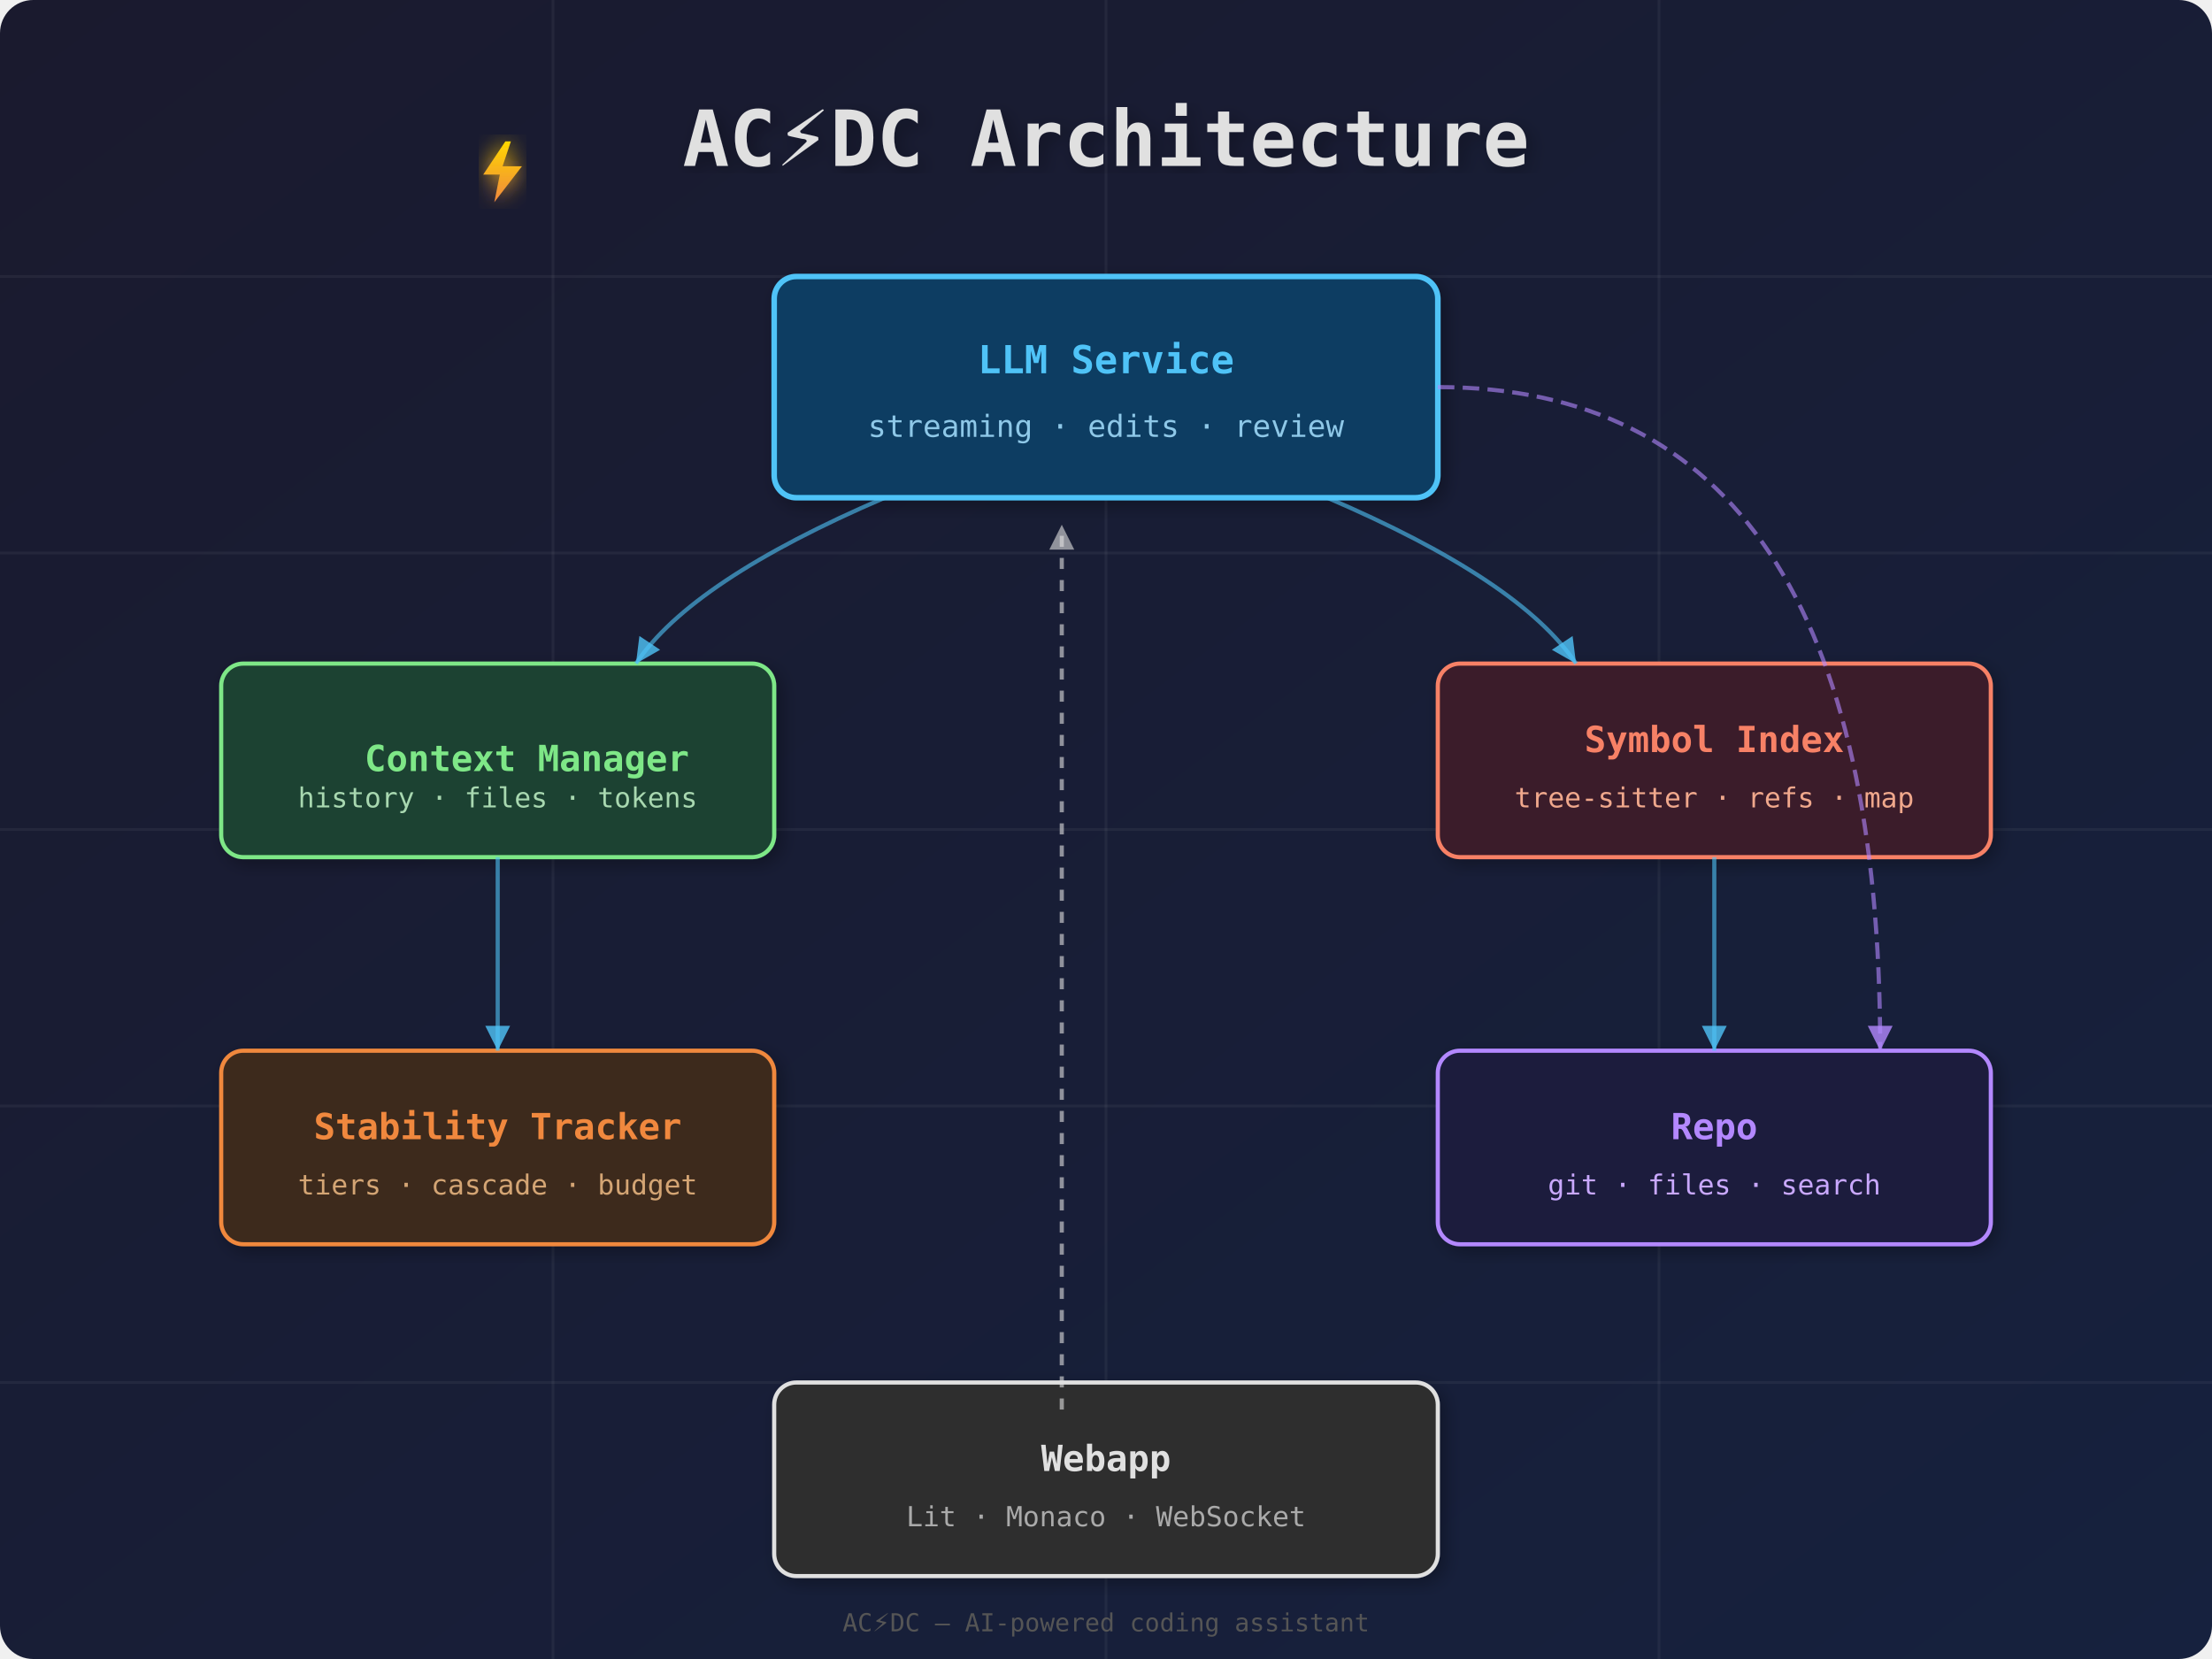
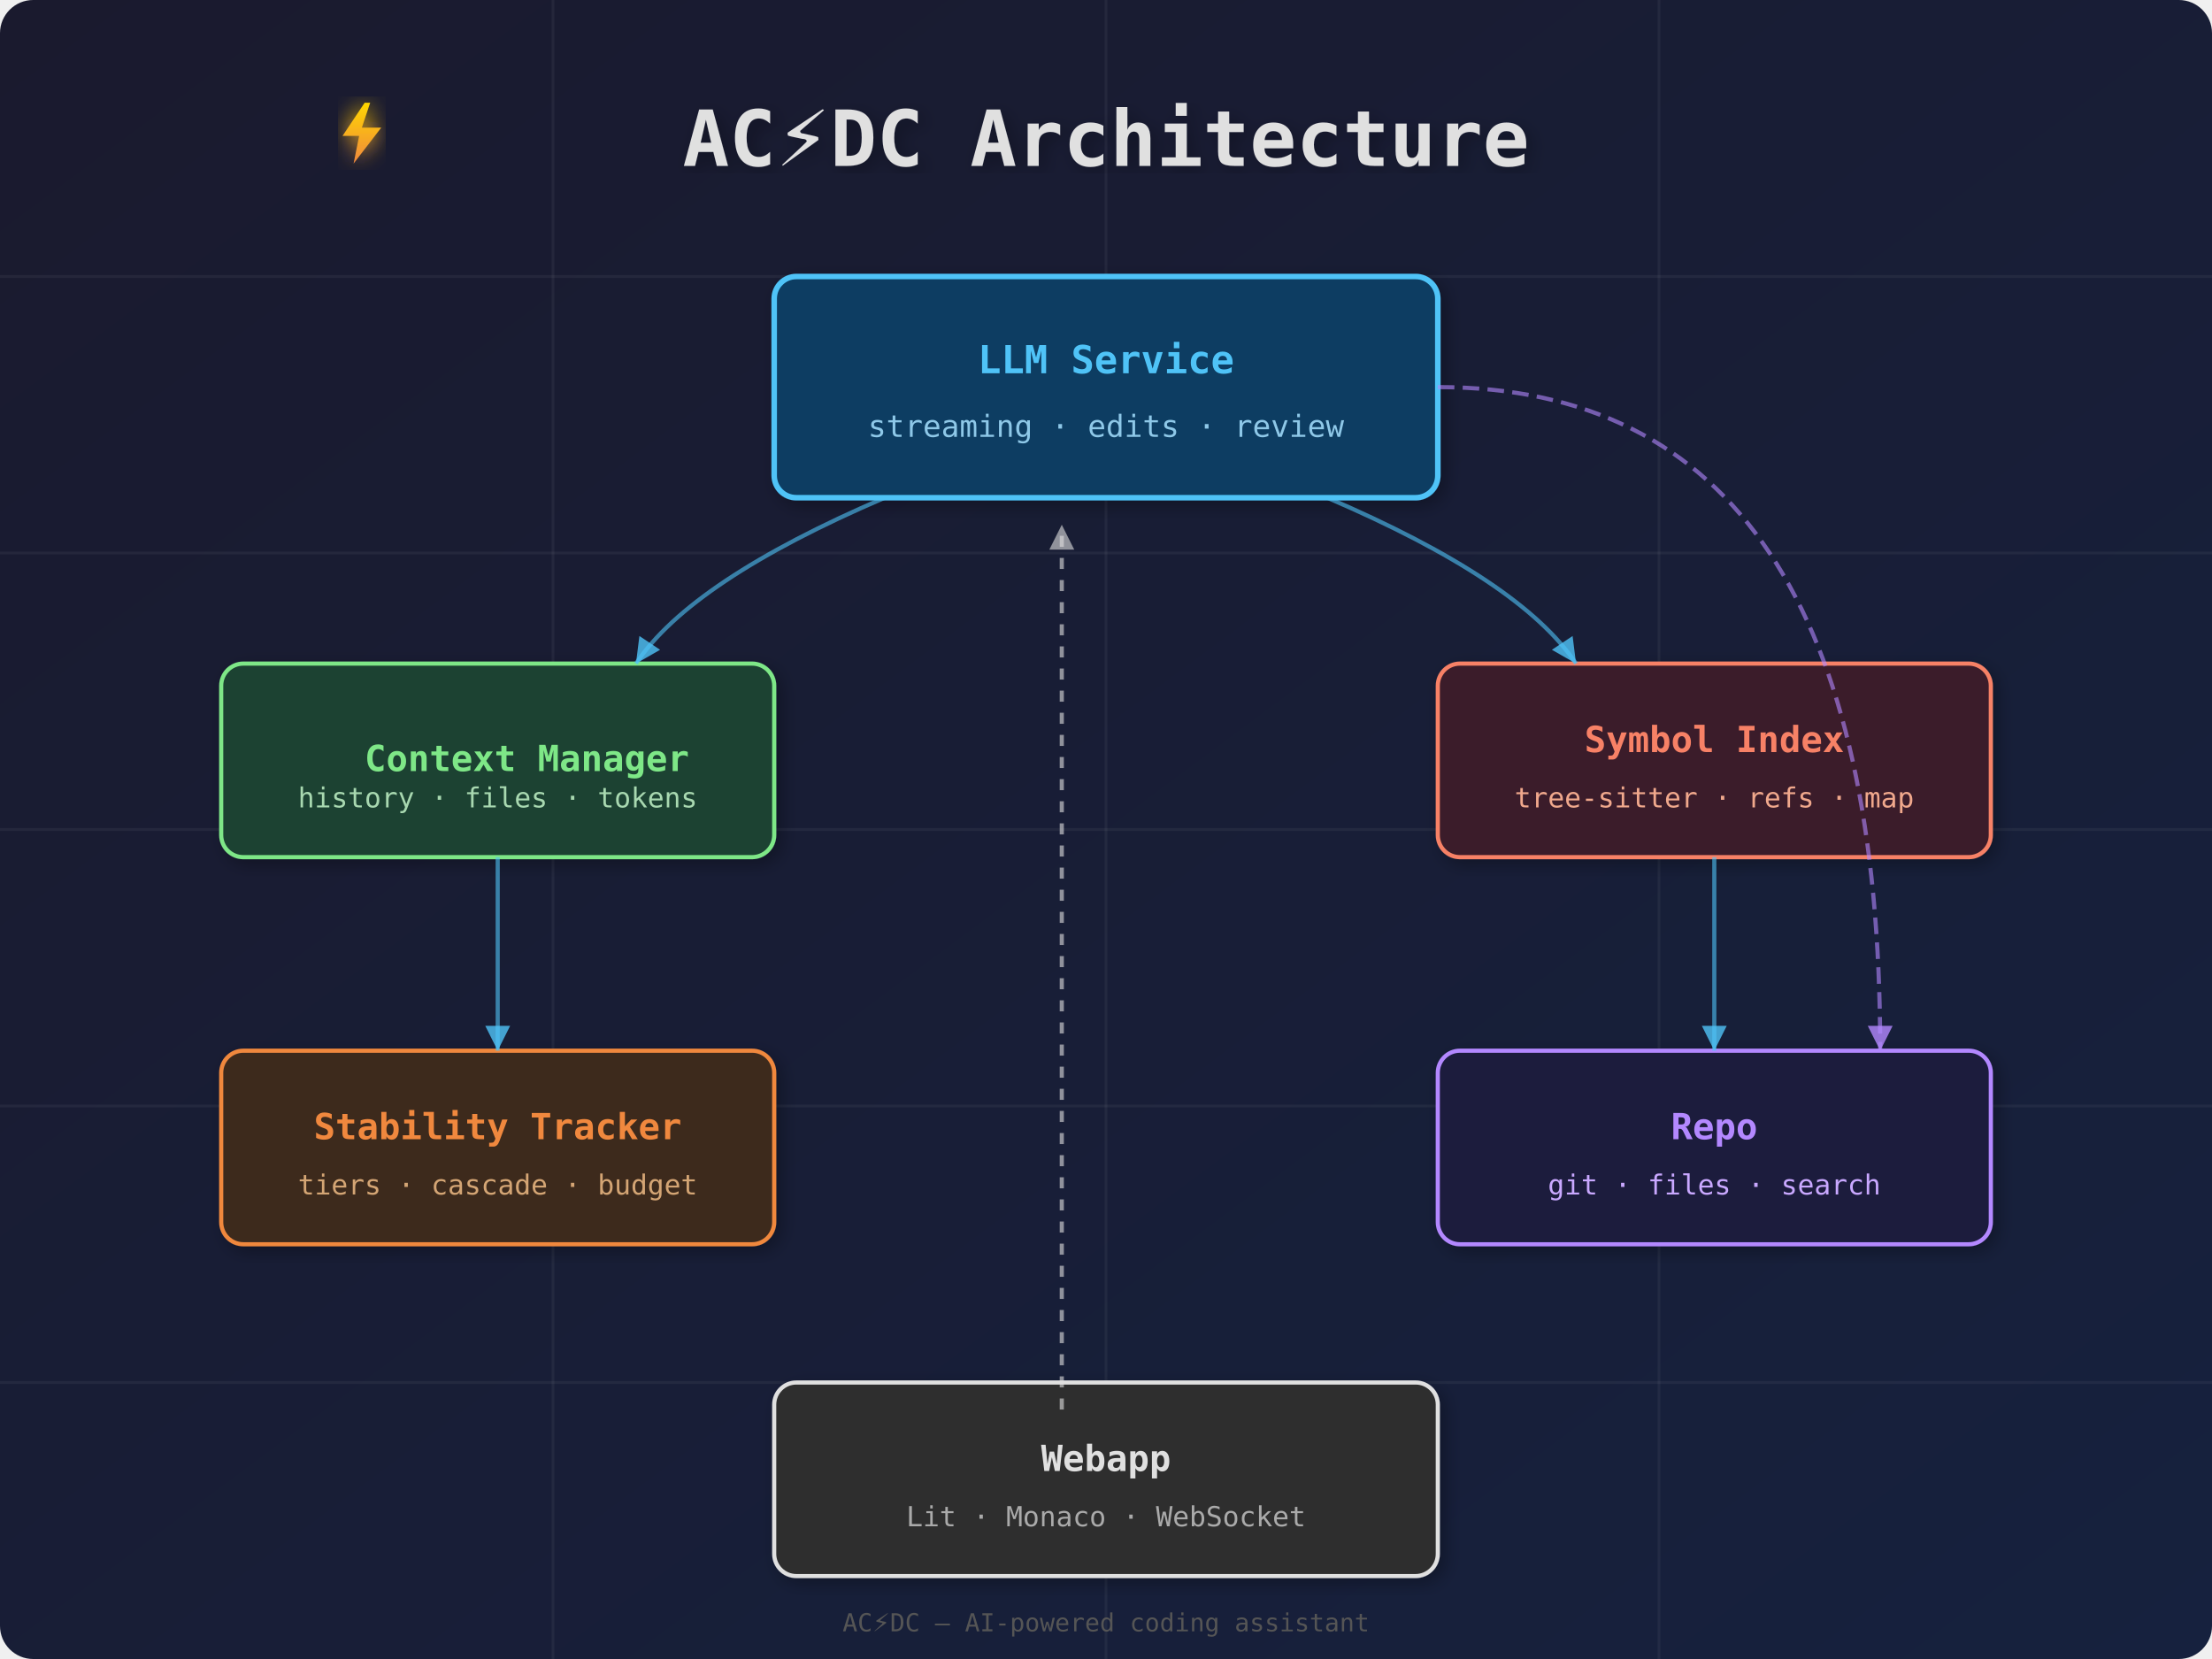
- <svg xmlns="http://www.w3.org/2000/svg" viewBox="0 0 800 600" style="width: 100%; height: 100%; touch-action: none; cursor: default;">
+ <svg xmlns="http://www.w3.org/2000/svg" viewBox="0 0 800 600" style="width: 100%; height: 100%; touch-action: none;">
  <defs>
    <linearGradient id="bgGrad" x1="0%" y1="0%" x2="100%" y2="100%">
      <stop offset="0%" style="stop-color:#1a1a2e;stop-opacity:1" />
      <stop offset="100%" style="stop-color:#16213e;stop-opacity:1" />
    </linearGradient>
    <linearGradient id="boltGrad" x1="0%" y1="0%" x2="0%" y2="100%">
      <stop offset="0%" style="stop-color:#ffd700;stop-opacity:1" />
      <stop offset="100%" style="stop-color:#f0883e;stop-opacity:1" />
    </linearGradient>
    <filter id="glow">
      <feGaussianBlur stdDeviation="4" result="coloredBlur" />
      <feMerge>
        <feMergeNode in="coloredBlur" />
        <feMergeNode in="SourceGraphic" />
      </feMerge>
    </filter>
    <filter id="shadow">
      <feDropShadow dx="2" dy="2" stdDeviation="3" flood-color="#000" flood-opacity="0.3" />
    </filter>
  </defs>
  <rect width="800" height="600" fill="url(#bgGrad)" rx="12" />
  <g stroke="#ffffff" stroke-opacity="0.05" stroke-width="1">
    <line x1="0" y1="100" x2="800" y2="100" />
    <line x1="0" y1="200" x2="800" y2="200" />
    <line x1="0" y1="300" x2="800" y2="300" />
    <line x1="0" y1="400" x2="800" y2="400" />
    <line x1="0" y1="500" x2="800" y2="500" />
    <line x1="200" y1="0" x2="200" y2="600" />
    <line x1="400" y1="0" x2="400" y2="600" />
    <line x1="600" y1="0" x2="600" y2="600" />
  </g>
  <text x="400" y="60" text-anchor="middle" font-family="monospace" font-size="28" font-weight="bold" fill="#e0e0e0" filter="url(#shadow)">
    AC⚡DC Architecture
  </text>
  <rect x="280" y="100" width="240" height="80" rx="8" fill="#0a3d62" stroke="#4fc3f7" stroke-width="2" filter="url(#shadow)" />
  <text x="400" y="135" text-anchor="middle" font-family="monospace" font-size="14" font-weight="bold" fill="#4fc3f7">LLM Service</text>
  <text x="400" y="158" text-anchor="middle" font-family="monospace" font-size="11" fill="#8ec8e8">streaming · edits · review</text>
  <rect x="80" y="240" width="200" height="70" rx="8" fill="#1b4332" stroke="#7ee787" stroke-width="1.5" filter="url(#shadow)" />
  <text x="190.543" y="278.873" text-anchor="middle" font-family="monospace" font-size="13" font-weight="bold" fill="#7ee787">Context Manager</text>
  <text x="180" y="292" text-anchor="middle" font-family="monospace" font-size="10" fill="#a8d8b0">history · files · tokens</text>
  <rect x="520" y="240" width="200" height="70" rx="8" fill="#3b1f2b" stroke="#f78166" stroke-width="1.5" filter="url(#shadow)" />
  <text x="620" y="272" text-anchor="middle" font-family="monospace" font-size="13" font-weight="bold" fill="#f78166">Symbol Index</text>
  <text x="620" y="292" text-anchor="middle" font-family="monospace" font-size="10" fill="#f0a88c">tree-sitter · refs · map</text>
  <rect x="80" y="380" width="200" height="70" rx="8" fill="#3d2b1f" stroke="#f0883e" stroke-width="1.5" filter="url(#shadow)" />
  <text x="180" y="412" text-anchor="middle" font-family="monospace" font-size="13" font-weight="bold" fill="#f0883e">Stability Tracker</text>
  <text x="180" y="432" text-anchor="middle" font-family="monospace" font-size="10" fill="#d4a574">tiers · cascade · budget</text>
  <rect x="520" y="380" width="200" height="70" rx="8" fill="#1a1a3e" stroke="#b388ff" stroke-width="1.5" filter="url(#shadow)" />
  <text x="620" y="412" text-anchor="middle" font-family="monospace" font-size="13" font-weight="bold" fill="#b388ff">Repo</text>
  <text x="620" y="432" text-anchor="middle" font-family="monospace" font-size="10" fill="#c9a8ff">git · files · search</text>
  <rect x="280" y="500" width="240" height="70" rx="8" fill="#2d2d2d" stroke="#e0e0e0" stroke-width="1.5" filter="url(#shadow)" />
  <text x="400" y="532" text-anchor="middle" font-family="monospace" font-size="13" font-weight="bold" fill="#e0e0e0">Webapp</text>
  <text x="400" y="552" text-anchor="middle" font-family="monospace" font-size="10" fill="#aaa">Lit · Monaco · WebSocket</text>
  <g stroke="#4fc3f7" stroke-width="1.5" stroke-opacity="0.6" fill="none">
    <path d="M 320 180 Q 250 210 230 240" marker-end="url(#arrow)" />
    <path d="M 480 180 Q 550 210 570 240" marker-end="url(#arrow)" />
    <path d="M 180 310 L 180 380" marker-end="url(#arrow)" />
    <path d="M 620 310 L 620 380" marker-end="url(#arrow)" />
    <path d="M 520 140 Q 680 140 680 380" stroke="#b388ff" stroke-dasharray="6,3" marker-end="url(#arrowPurple)" />
    <path d="M 400 500 L 400 180" stroke="#e0e0e0" stroke-dasharray="4,4" marker-end="url(#arrowWhite)" transform="translate(-15.99036, 9.77623)" />
  </g>
  <defs>
    <marker id="arrow" viewBox="0 0 10 10" refX="10" refY="5" markerWidth="6" markerHeight="6" orient="auto-start-reverse">
      <path d="M 0 0 L 10 5 L 0 10 z" fill="#4fc3f7" fill-opacity="0.8" />
    </marker>
    <marker id="arrowPurple" viewBox="0 0 10 10" refX="10" refY="5" markerWidth="6" markerHeight="6" orient="auto-start-reverse">
      <path d="M 0 0 L 10 5 L 0 10 z" fill="#b388ff" fill-opacity="0.8" />
    </marker>
    <marker id="arrowWhite" viewBox="0 0 10 10" refX="10" refY="5" markerWidth="6" markerHeight="6" orient="auto-start-reverse">
      <path d="M 0 0 L 10 5 L 0 10 z" fill="#e0e0e0" fill-opacity="0.6" />
    </marker>
  </defs>
  <g transform="translate(388, 42)" filter="url(#glow)">
-     <polygon points="-205.231,9.137 -213.231,21.137 -207.231,21.137 -209.231,31.137 -199.231,18.137 -206.231,18.137 -203.231,9.137" fill="url(#boltGrad)" />
+     <polygon points="-256.121,-4.837 -264.121,7.163 -258.121,7.163 -260.121,17.163 -250.121,4.163 -257.121,4.163 -254.121,-4.837" fill="url(#boltGrad)" />
  </g>
  <text x="400" y="590" text-anchor="middle" font-family="monospace" font-size="9" fill="#555">
    AC⚡DC — AI-powered coding assistant
  </text>
</svg>
